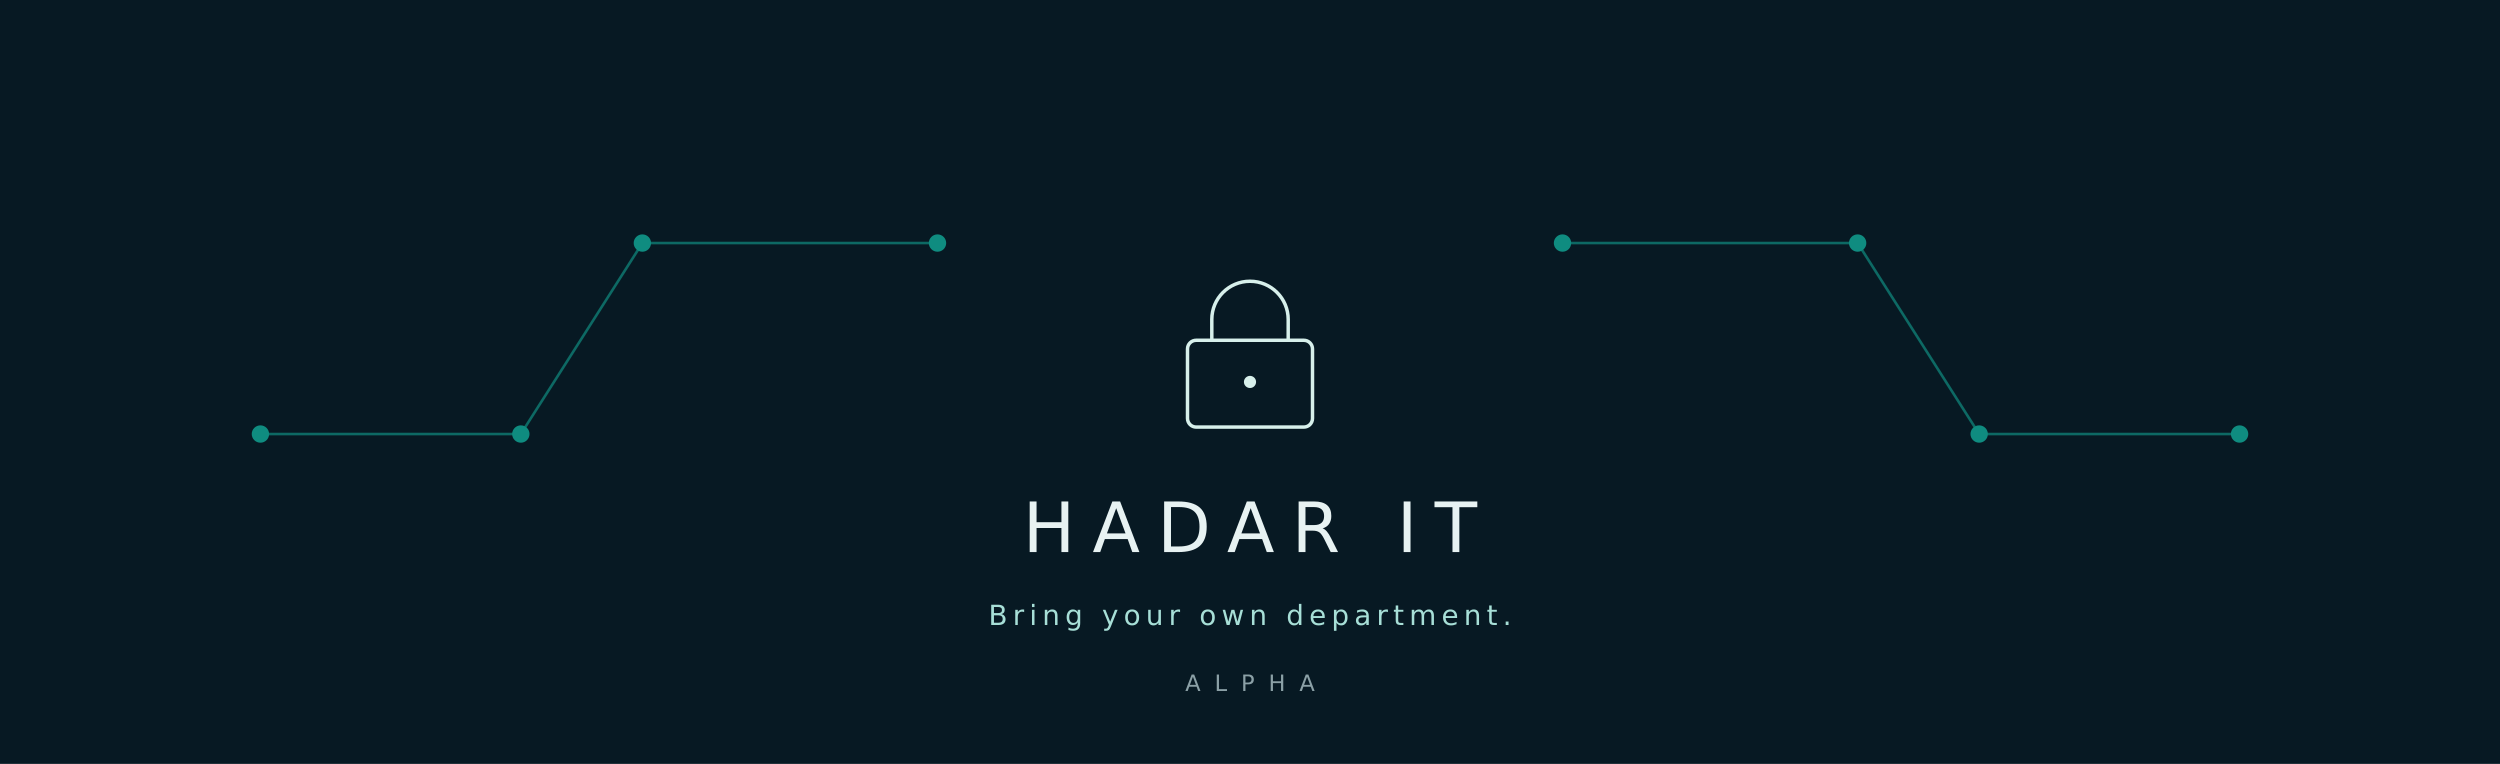
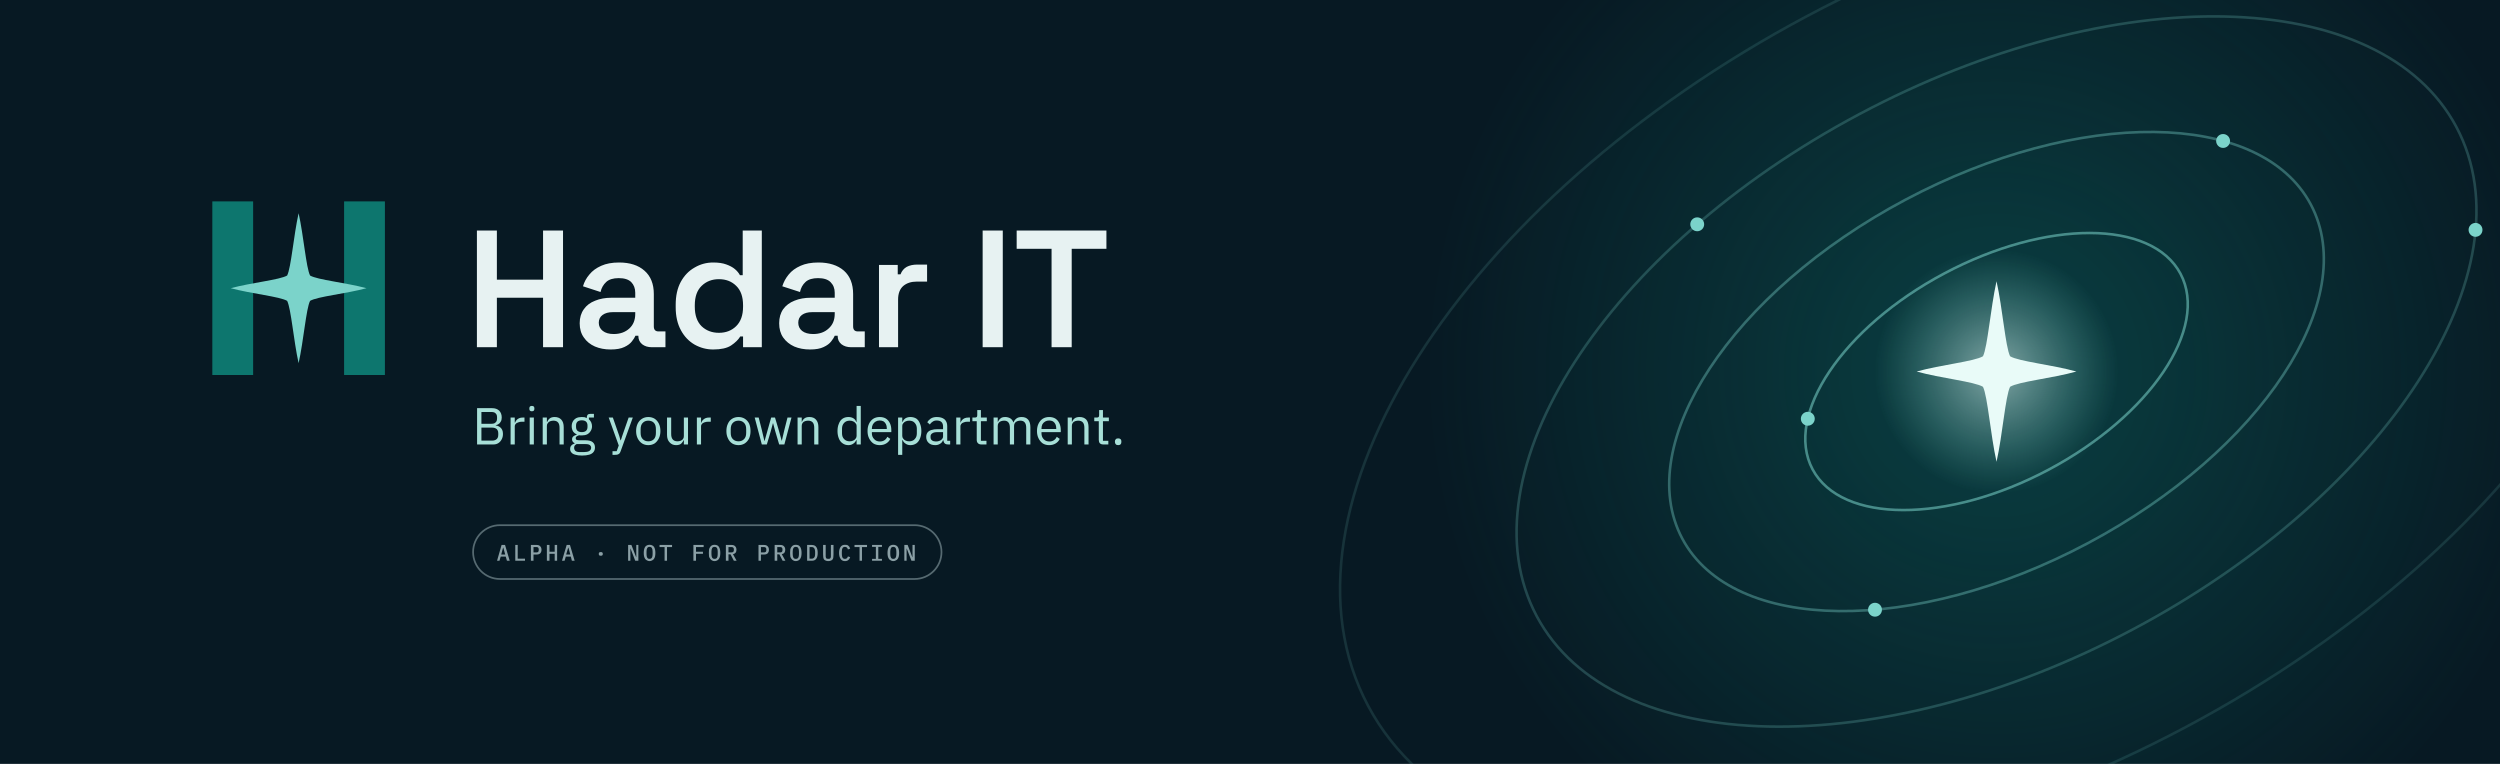
- <svg xmlns="http://www.w3.org/2000/svg" width="1440" height="440" viewBox="0 0 1440 440" role="img" aria-label="Hadar IT, alpha">
+ <svg xmlns="http://www.w3.org/2000/svg" width="1440" height="440" viewBox="0 0 1440 440" role="img" aria-labelledby="hadar-banner-title hadar-banner-desc">
+   <defs>
+     <radialGradient id="hb-glow" cx="1150" cy="214" r="330" gradientUnits="userSpaceOnUse">
+       <stop offset="0" stop-color="#0f8c80" stop-opacity=".34" />
+       <stop offset="1" stop-color="#0f8c80" stop-opacity="0" />
+     </radialGradient>
+     <radialGradient id="hb-core" cx="1150" cy="214" r="70" gradientUnits="userSpaceOnUse">
+       <stop offset="0" stop-color="#e9fbf8" stop-opacity=".55" />
+       <stop offset="1" stop-color="#7bd3ca" stop-opacity="0" />
+     </radialGradient>
+     <clipPath id="hb-clip">
+       <rect width="1440" height="440" />
+     </clipPath>
+   </defs>
  <rect width="1440" height="440" fill="#071923" />
-   <g fill="none" stroke="#0f8c80" stroke-width="1.5" opacity="0.7">
-     <path d="M150 250 h150 l70 -110 h170" />
-     <path d="M1290 250 h-150 l-70 -110 h-170" />
+   <g clip-path="url(#hb-clip)">
+     <rect width="1440" height="440" fill="url(#hb-glow)" />
+     <g fill="none" stroke="#7bd3ca" stroke-width="1.5">
+       <ellipse cx="1150" cy="214" rx="120" ry="64" transform="rotate(-28 1150 214)" stroke-opacity="0.55" />
+       <ellipse cx="1150" cy="214" rx="205" ry="112" transform="rotate(-28 1150 214)" stroke-opacity="0.38" />
+       <ellipse cx="1150" cy="214" rx="300" ry="168" transform="rotate(-28 1150 214)" stroke-opacity="0.24" />
+       <ellipse cx="1150" cy="214" rx="410" ry="232" transform="rotate(-28 1150 214)" stroke-opacity="0.14" />
+     </g>
+     <g fill="#7bd3ca">
+       <circle cx="1041.3" cy="241.2" r="4" />
+       <circle cx="1280.5" cy="81.2" r="4" />
+       <circle cx="1080" cy="351.2" r="4" />
+       <circle cx="1425.9" cy="132.4" r="4" />
+       <circle cx="977.6" cy="129.2" r="4" />
+       <circle cx="847.1" cy="464.9" r="4" />
+     </g>
+     <circle cx="1150" cy="214" r="70" fill="url(#hb-core)" />
+     <path d="M1196 214C1182.1 210.1 1162.7 208.2 1157.8 205.2C1155.1 199.6 1153.5 177.7 1150 162C1146.5 177.7 1144.9 199.6 1142.2 205.2C1137.3 208.2 1117.9 210.1 1104 214C1117.9 217.9 1137.3 219.8 1142.2 222.8C1144.9 228.4 1146.5 250.3 1150 266C1153.5 250.3 1155.1 228.4 1157.8 222.8C1162.7 219.8 1182.1 217.9 1196 214Z" fill="#e9fbf8" />
  </g>
-   <g fill="#0f8c80">
-     <circle cx="150" cy="250" r="5" />
-     <circle cx="300" cy="250" r="5" />
-     <circle cx="370" cy="140" r="5" />
-     <circle cx="540" cy="140" r="5" />
-     <circle cx="900" cy="140" r="5" />
-     <circle cx="1070" cy="140" r="5" />
-     <circle cx="1140" cy="250" r="5" />
-     <circle cx="1290" cy="250" r="5" />
-   </g>
-   <g fill="none" stroke="#d7f0eb" stroke-width="2" stroke-linejoin="round" stroke-linecap="round">
-     <rect x="684" y="196" width="72" height="50" rx="5" />
-     <path d="M698 196 v-12 a22 22 0 0 1 44 0 v12" />
-   </g>
-   <circle cx="720" cy="220" r="3.5" fill="#d7f0eb" />
-   <text x="720" y="318" text-anchor="middle" font-family="DejaVu Sans, sans-serif" font-size="40" letter-spacing="10" fill="#e7f2f2">HADAR IT</text>
-   <text x="720" y="360" text-anchor="middle" font-family="DejaVu Sans, sans-serif" font-size="16" letter-spacing="3" fill="#a7dfd7">Bring your own department.</text>
-   <text x="720" y="398" text-anchor="middle" font-family="DejaVu Sans, sans-serif" font-size="13" letter-spacing="8" fill="#8ba0a6">ALPHA</text>
+   <rect x="122.3" y="116" width="23.5" height="100" fill="#0d766e" />
+   <rect x="198.2" y="116" width="23.5" height="100" fill="#0d766e" />
+   <path d="M211.1 166C199.3 162.8 182.8 161.2 178.6 158.7C176.3 154.1 174.9 135.8 172 122.8C169.1 135.8 167.7 154.1 165.4 158.7C161.2 161.2 144.7 162.8 132.9 166C144.7 169.2 161.2 170.8 165.4 173.3C167.7 177.9 169.1 196.2 172 209.2C174.9 196.2 176.3 177.9 178.6 173.3C182.8 170.8 199.3 169.2 211.1 166Z" fill="#7bd3ca" />
+   <path d="M274.7 200V132.8H286.2V161.1H312.8V132.8H324.3V200H312.8V171.5H286.2V200ZM351.7 201.3Q346.7 201.3 342.7 199.6Q338.6 197.8 336.3 194.4Q333.9 191.1 333.9 186.2Q333.9 181.4 336.3 178.1Q338.6 174.8 342.8 173.2Q346.9 171.5 352.2 171.5H365.9V168.6Q365.9 164.9 363.6 162.5Q361.3 160.2 356.4 160.2Q351.6 160.2 349.2 162.4Q346.7 164.7 345.9 168.2L335.8 164.9Q336.9 161.1 339.5 158.1Q342 155 346.3 153.1Q350.5 151.2 356.6 151.2Q365.9 151.2 371.2 155.9Q376.6 160.6 376.6 169.4V188Q376.6 190.9 379.3 190.9H383.3V200H375.5Q372.1 200 369.9 198.3Q367.7 196.5 367.7 193.6V193.4H366Q365.5 194.7 364 196.6Q362.6 198.5 359.6 199.9Q356.7 201.3 351.7 201.3ZM353.5 192.4Q359 192.4 362.5 189.2Q365.9 186.1 365.9 180.8V179.8H352.9Q349.3 179.8 347.1 181.4Q344.9 183 344.9 185.9Q344.9 188.8 347.2 190.6Q349.5 192.4 353.5 192.4ZM410.8 201.3Q405.1 201.3 400.1 198.5Q395.1 195.6 392.2 190.2Q389.2 184.7 389.2 177V175.5Q389.2 167.8 392.1 162.4Q395.1 156.9 400.1 154.1Q405 151.2 410.8 151.2Q415.3 151.2 418.3 152.3Q421.4 153.4 423.3 155Q425.2 156.6 426.2 158.5H427.8V132.8H438.8V200H428V193.8H426.4Q424.7 196.6 421.1 199Q417.6 201.3 410.8 201.3ZM414.1 191.7Q420.1 191.7 424 187.9Q428 184 428 176.7V175.8Q428 168.5 424.1 164.7Q420.2 160.8 414.1 160.8Q408.1 160.8 404.1 164.7Q400.2 168.5 400.2 175.8V176.7Q400.2 184 404.1 187.9Q408.1 191.7 414.1 191.7ZM466.6 201.3Q461.5 201.3 457.5 199.6Q453.5 197.8 451.1 194.4Q448.8 191.1 448.8 186.2Q448.8 181.4 451.1 178.1Q453.5 174.8 457.6 173.2Q461.7 171.5 467 171.5H480.8V168.6Q480.8 164.9 478.4 162.5Q476.1 160.2 471.2 160.2Q466.4 160.2 464 162.4Q461.5 164.7 460.8 168.2L450.6 164.9Q451.8 161.1 454.3 158.1Q456.8 155 461.1 153.1Q465.3 151.2 471.4 151.2Q480.7 151.2 486.1 155.9Q491.4 160.6 491.4 169.4V188Q491.4 190.9 494.1 190.9H498.1V200H490.3Q486.9 200 484.7 198.3Q482.5 196.5 482.5 193.6V193.4H480.8Q480.3 194.7 478.8 196.6Q477.4 198.5 474.4 199.9Q471.5 201.3 466.6 201.3ZM468.4 192.4Q473.9 192.4 477.3 189.2Q480.8 186.1 480.8 180.8V179.8H467.7Q464.1 179.8 461.9 181.4Q459.8 183 459.8 185.9Q459.8 188.8 462 190.6Q464.3 192.4 468.4 192.4ZM506.3 200V152.6H517.1V158H518.7Q519.8 155.1 522.3 153.7Q524.8 152.4 528.3 152.4H534V162.2H528Q523.3 162.2 520.3 164.7Q517.3 167.3 517.3 172.6V200ZM566 200V132.8H577.6V200ZM605.7 200V143.3H585.6V132.8H637.3V143.3H617.3V200Z" fill="#e7f2f2" />
+   <path d="M274.8 256V235.1H283.4Q286 235.1 287.5 236.5Q289 238 289 240.5Q289 242 288.4 242.9Q287.9 243.9 287.1 244.3Q286.3 244.8 285.6 244.9V245.1Q286.2 245.1 286.9 245.4Q287.6 245.7 288.2 246.2Q288.9 246.8 289.3 247.7Q289.7 248.6 289.7 249.9Q289.7 251.7 289 253Q288.3 254.4 287.1 255.2Q285.9 256 284.3 256ZM277.3 246.3V253.8H283.5Q284.6 253.8 285.4 253.4Q286.2 253 286.6 252.3Q287 251.6 287 250.5V249.5Q287 248.5 286.6 247.8Q286.2 247 285.4 246.7Q284.6 246.3 283.5 246.3ZM277.3 237.3V244.1H283.1Q284.1 244.1 284.8 243.8Q285.5 243.4 285.9 242.8Q286.3 242.1 286.3 241.2V240.2Q286.3 239.3 285.9 238.6Q285.5 238 284.8 237.6Q284.1 237.3 283.1 237.3ZM296.5 256H294.1V240.5H296.5V243.4H296.7Q297 242.6 297.5 242Q298.1 241.3 299 240.9Q299.9 240.5 301.2 240.5H302.1V242.9H300.7Q299.4 242.9 298.5 243.3Q297.5 243.6 297 244.2Q296.5 244.8 296.5 245.5ZM306.3 236.9Q305.6 236.9 305.2 236.5Q304.9 236.1 304.9 235.5V235.2Q304.9 234.6 305.2 234.2Q305.6 233.8 306.3 233.8Q307.1 233.8 307.5 234.2Q307.8 234.6 307.8 235.2V235.5Q307.8 236.1 307.5 236.5Q307.1 236.9 306.3 236.9ZM305.1 256V240.5H307.5V256ZM315 256H312.6V240.5H315V243H315.2Q315.7 241.7 316.8 240.9Q317.8 240.2 319.5 240.2Q321.9 240.2 323.3 241.7Q324.7 243.2 324.7 246.1V256H322.3V246.5Q322.3 244.4 321.5 243.4Q320.6 242.3 318.8 242.3Q317.9 242.3 317 242.6Q316.1 242.9 315.6 243.6Q315 244.3 315 245.3ZM342.7 257.7Q342.7 259.3 341.9 260.3Q341.1 261.4 339.4 261.9Q337.7 262.4 335.2 262.4Q332.8 262.4 331.3 261.9Q329.8 261.5 329.1 260.6Q328.4 259.8 328.4 258.6Q328.4 257.3 329.1 256.6Q329.8 255.8 330.9 255.6V255.2Q330.2 254.9 329.9 254.4Q329.5 253.8 329.5 253.1Q329.5 251.9 330.3 251.3Q331 250.7 332.2 250.4V250.2Q330.8 249.6 330 248.4Q329.3 247.1 329.3 245.5Q329.3 243.9 330 242.7Q330.7 241.5 332 240.8Q333.3 240.2 335.1 240.2Q335.9 240.2 336.7 240.3Q337.4 240.5 338 240.8V240.5Q338 239.6 338.4 239Q338.9 238.4 339.8 238.4H342.1V240.5H339.2V241.5Q340 242.2 340.5 243.2Q341 244.3 341 245.5Q341 247.1 340.2 248.3Q339.5 249.5 338.2 250.2Q336.9 250.8 335.1 250.8Q334.7 250.8 334.3 250.8Q333.9 250.8 333.6 250.7Q332.9 250.9 332.2 251.3Q331.6 251.7 331.6 252.4Q331.6 253.1 332.2 253.4Q332.9 253.6 333.9 253.6H337.2Q340.1 253.6 341.4 254.7Q342.7 255.8 342.7 257.7ZM340.5 257.9Q340.5 257 339.8 256.4Q339.1 255.8 337.3 255.8H332.1Q331.4 256.2 331 256.7Q330.7 257.2 330.7 257.9Q330.7 259 331.4 259.7Q332.2 260.4 334 260.4H336.3Q338.3 260.4 339.4 259.8Q340.5 259.1 340.5 257.9ZM335.1 248.9Q336.6 248.9 337.5 248.2Q338.4 247.4 338.4 245.9V245.1Q338.4 243.6 337.5 242.8Q336.6 242.1 335.1 242.1Q333.6 242.1 332.7 242.8Q331.8 243.6 331.8 245.1V245.9Q331.8 247.4 332.7 248.2Q333.6 248.9 335.1 248.9ZM358.4 251.1 362.1 240.5H364.5L357.6 259.6Q357.3 260.5 356.9 261.1Q356.4 261.6 355.8 261.8Q355.1 262 354 262H352.8V259.9H355.2L356.4 256.6L350.6 240.5H353L356.7 251.1L357.4 253.6H357.6ZM373.4 256.4Q371.4 256.4 369.8 255.4Q368.2 254.3 367.3 252.5Q366.4 250.7 366.4 248.3Q366.4 245.8 367.3 244Q368.2 242.2 369.8 241.2Q371.4 240.2 373.4 240.2Q375.5 240.2 377.1 241.2Q378.6 242.2 379.5 244Q380.4 245.8 380.4 248.3Q380.4 250.7 379.5 252.5Q378.6 254.3 377.1 255.4Q375.5 256.4 373.4 256.4ZM373.4 254.2Q375.4 254.2 376.6 253Q377.8 251.8 377.8 249.4V247.2Q377.8 244.7 376.6 243.5Q375.4 242.3 373.4 242.3Q371.5 242.3 370.3 243.5Q369 244.7 369 247.2V249.4Q369 251.8 370.3 253Q371.5 254.2 373.4 254.2ZM393.9 256V253.5H393.8Q393.3 254.6 392.4 255.5Q391.4 256.4 389.4 256.4Q387.1 256.4 385.7 254.8Q384.2 253.3 384.2 250.4V240.5H386.6V250Q386.6 252.1 387.5 253.1Q388.4 254.2 390.2 254.2Q391.1 254.2 392 253.9Q392.8 253.6 393.4 252.9Q393.9 252.2 393.9 251.2V240.5H396.3V256ZM403.8 256H401.4V240.5H403.8V243.4H404Q404.2 242.6 404.8 242Q405.4 241.3 406.3 240.9Q407.2 240.5 408.4 240.5H409.4V242.9H408Q406.7 242.9 405.7 243.3Q404.8 243.6 404.3 244.2Q403.8 244.8 403.8 245.5ZM425.4 256.4Q423.3 256.4 421.7 255.4Q420.1 254.3 419.3 252.5Q418.4 250.7 418.4 248.3Q418.4 245.8 419.3 244Q420.1 242.2 421.7 241.2Q423.3 240.2 425.4 240.2Q427.4 240.2 429 241.2Q430.6 242.2 431.5 244Q432.3 245.8 432.3 248.3Q432.3 250.7 431.5 252.5Q430.6 254.3 429 255.4Q427.4 256.4 425.4 256.4ZM425.4 254.2Q427.3 254.2 428.5 253Q429.8 251.8 429.8 249.4V247.2Q429.8 244.7 428.5 243.5Q427.3 242.3 425.4 242.3Q423.4 242.3 422.2 243.5Q420.9 244.7 420.9 247.2V249.4Q420.9 251.8 422.2 253Q423.4 254.2 425.4 254.2ZM438.8 256 434.7 240.5H437L438.7 247.2L440.3 254H440.4L442.3 247.2L444.2 240.5H446.4L448.4 247.2L450.3 254H450.3L451.9 247.2L453.6 240.5H455.9L451.8 256H448.8L446.6 248.6L445.3 243.8H445.2L443.9 248.6L441.7 256ZM461.8 256H459.4V240.5H461.8V243H461.9Q462.4 241.7 463.5 240.9Q464.5 240.2 466.2 240.2Q468.7 240.2 470 241.7Q471.4 243.2 471.4 246.1V256H469V246.5Q469 244.4 468.2 243.4Q467.3 242.3 465.5 242.3Q464.6 242.3 463.7 242.6Q462.8 242.9 462.3 243.6Q461.8 244.3 461.8 245.3ZM493.4 256V253.5H493.2Q492.6 254.9 491.4 255.6Q490.3 256.4 488.7 256.4Q486.8 256.4 485.4 255.4Q483.9 254.4 483.2 252.6Q482.4 250.7 482.4 248.3Q482.4 245.8 483.2 244Q483.9 242.1 485.4 241.1Q486.8 240.2 488.7 240.2Q490.3 240.2 491.5 240.9Q492.7 241.6 493.2 243H493.4V233.8H495.8V256ZM489.4 254.2Q490.5 254.2 491.4 253.8Q492.3 253.4 492.8 252.7Q493.4 252 493.4 251.1V245.3Q493.4 244.4 492.8 243.8Q492.3 243.1 491.4 242.7Q490.5 242.3 489.4 242.3Q487.4 242.3 486.2 243.6Q485 244.9 485 246.9V249.6Q485 251.7 486.2 252.9Q487.4 254.2 489.4 254.2ZM506.7 256.4Q504.6 256.4 503 255.4Q501.5 254.3 500.6 252.5Q499.7 250.7 499.7 248.3Q499.7 245.8 500.6 244Q501.5 242.2 503 241.2Q504.6 240.2 506.7 240.2Q508.8 240.2 510.3 241.1Q511.8 242.1 512.6 243.8Q513.4 245.5 513.4 247.7V248.9H502.2V249.6Q502.2 251.6 503.5 252.9Q504.7 254.3 506.8 254.3Q508.3 254.3 509.4 253.6Q510.5 252.9 511.1 251.6L512.8 252.8Q512.1 254.4 510.5 255.4Q508.9 256.4 506.7 256.4ZM506.7 242.2Q505.4 242.2 504.4 242.8Q503.4 243.4 502.8 244.4Q502.2 245.5 502.2 246.8V247.1H510.8V246.7Q510.8 245.3 510.3 244.3Q509.8 243.3 508.9 242.7Q507.9 242.2 506.7 242.2ZM517.3 262V240.5H519.7V243H519.9Q520.5 241.6 521.6 240.9Q522.8 240.2 524.4 240.2Q526.3 240.2 527.8 241.1Q529.2 242.1 529.9 244Q530.7 245.8 530.7 248.3Q530.7 250.7 529.9 252.6Q529.2 254.4 527.8 255.4Q526.3 256.4 524.4 256.4Q522.8 256.4 521.7 255.6Q520.5 254.9 519.9 253.5H519.7V262ZM523.7 254.2Q525.8 254.2 526.9 252.9Q528.1 251.7 528.1 249.6V246.9Q528.1 244.9 526.9 243.6Q525.8 242.3 523.7 242.3Q522.6 242.3 521.7 242.7Q520.8 243.1 520.3 243.8Q519.7 244.4 519.7 245.3V251.1Q519.7 252 520.3 252.7Q520.8 253.4 521.7 253.8Q522.6 254.2 523.7 254.2ZM547.3 256H546Q545 256 544.4 255.6Q543.8 255.2 543.6 254.5Q543.3 253.8 543.3 252.8V252.6L544.2 253.5H543.2Q542.7 254.9 541.5 255.6Q540.3 256.4 538.7 256.4Q536.2 256.4 534.9 255.1Q533.5 253.8 533.5 251.7Q533.5 250.2 534.2 249.2Q534.9 248.2 536.4 247.7Q537.9 247.2 540.1 247.2H543.2V245.6Q543.2 244 542.3 243.1Q541.4 242.2 539.5 242.2Q538.1 242.2 537.2 242.9Q536.2 243.5 535.6 244.5L534.1 243.2Q534.8 242 536.1 241.1Q537.5 240.2 539.6 240.2Q542.4 240.2 544 241.5Q545.6 242.9 545.6 245.4V253.9H547.3ZM543.2 248.9H540Q537.9 248.9 537 249.6Q536 250.2 536 251.3V251.9Q536 253.1 536.9 253.7Q537.7 254.3 539.1 254.3Q540.3 254.3 541.2 253.9Q542.1 253.6 542.6 252.9Q543.2 252.3 543.2 251.5ZM553.2 256H550.8V240.5H553.2V243.4H553.3Q553.6 242.6 554.1 242Q554.7 241.3 555.6 240.9Q556.5 240.5 557.8 240.5H558.7V242.9H557.3Q556 242.9 555.1 243.3Q554.1 243.6 553.7 244.2Q553.2 244.8 553.2 245.5ZM568.2 256H565.2Q564 256 563.3 255.3Q562.6 254.6 562.6 253.4V242.6H560.1V240.5H561.5Q562.3 240.5 562.6 240.2Q562.9 239.9 562.9 239.1V236.2H565V240.5H568.4V242.6H565V253.9H568.2ZM574.7 256H572.3V240.5H574.7V243H574.8Q575.3 241.8 576.3 241Q577.2 240.2 579 240.2Q580.5 240.2 581.8 240.9Q583.1 241.6 583.7 243.3H583.8Q584.2 242.1 585.4 241.1Q586.5 240.2 588.5 240.2Q590.9 240.2 592.2 241.7Q593.5 243.2 593.5 246.1V256H591.1V246.5Q591.1 244.4 590.3 243.4Q589.5 242.3 587.7 242.3Q586.8 242.3 586 242.6Q585.1 242.9 584.6 243.6Q584.1 244.3 584.1 245.3V256H581.7V246.5Q581.7 244.4 580.9 243.4Q580.1 242.3 578.4 242.3Q577.5 242.3 576.6 242.6Q575.7 242.9 575.2 243.6Q574.7 244.3 574.7 245.3ZM604.3 256.4Q602.2 256.4 600.6 255.4Q599.1 254.3 598.2 252.5Q597.3 250.7 597.3 248.3Q597.3 245.8 598.2 244Q599.1 242.2 600.6 241.2Q602.2 240.2 604.3 240.2Q606.4 240.2 607.9 241.1Q609.4 242.1 610.2 243.8Q611 245.5 611 247.7V248.9H599.9V249.6Q599.9 251.6 601.1 252.9Q602.3 254.3 604.5 254.3Q605.9 254.3 607 253.6Q608.1 252.9 608.7 251.6L610.4 252.8Q609.7 254.4 608.1 255.4Q606.5 256.4 604.3 256.4ZM604.3 242.2Q603 242.2 602 242.8Q601 243.4 600.4 244.4Q599.9 245.5 599.9 246.8V247.1H608.4V246.7Q608.4 245.3 607.9 244.3Q607.4 243.3 606.5 242.7Q605.5 242.2 604.3 242.2ZM617.4 256H615V240.5H617.4V243H617.5Q618 241.7 619.1 240.9Q620.1 240.2 621.9 240.2Q624.3 240.2 625.7 241.7Q627 243.2 627 246.1V256H624.6V246.5Q624.6 244.4 623.8 243.4Q622.9 242.3 621.1 242.3Q620.2 242.3 619.3 242.6Q618.4 242.9 617.9 243.6Q617.4 244.3 617.4 245.3ZM638.4 256H635.4Q634.2 256 633.5 255.3Q632.9 254.6 632.9 253.4V242.6H630.3V240.5H631.8Q632.5 240.5 632.8 240.2Q633.1 239.9 633.1 239.1V236.2H635.3V240.5H638.7V242.6H635.3V253.9H638.4ZM644.1 256.4Q643.1 256.4 642.7 255.9Q642.2 255.4 642.2 254.6V254.2Q642.2 253.4 642.7 253Q643.1 252.5 644.1 252.5Q645 252.5 645.5 253Q645.9 253.4 645.9 254.2V254.6Q645.9 255.4 645.5 255.9Q645 256.4 644.1 256.4Z" fill="#a7dfd7" />
+   <rect x="272.5" y="302.5" width="269.8" height="31" rx="15.5" fill="none" stroke="#8ba0a6" stroke-opacity=".6" />
+   <path d="M292 323 291.3 320.6H288.4L287.7 323H286.3L288.9 313.9H290.9L293.6 323ZM289.9 315.4H289.8L288.7 319.4H291ZM296.8 323V313.9H298.2V321.8H302.4V323ZM305.8 323V313.9H309.2Q310.5 313.9 311.2 314.7Q311.9 315.4 311.9 316.7Q311.9 317.9 311.2 318.7Q310.5 319.4 309.2 319.4H307.3V323ZM307.3 318.2H309Q310.3 318.2 310.3 316.9V316.4Q310.3 315.1 309 315.1H307.3ZM319.5 319H316.5V323H315V313.9H316.5V317.8H319.5V313.9H320.9V323H319.5ZM329.4 323 328.8 320.6H325.9L325.2 323H323.7L326.4 313.9H328.3L331 323ZM327.4 315.4H327.3L326.1 319.4H328.5ZM346.1 320.1Q345.4 320.1 345.2 319.9Q344.9 319.6 344.9 319.2V318.9Q344.9 318.5 345.2 318.2Q345.4 318 346.1 318Q346.7 318 346.9 318.2Q347.2 318.5 347.2 318.9V319.2Q347.2 319.6 346.9 319.9Q346.7 320.1 346.1 320.1ZM363.2 316H363.1V323H361.8V313.9H363.7L366.4 320.9H366.5V313.9H367.7V323H365.9ZM374.1 323.2Q373.3 323.2 372.7 322.8Q372 322.5 371.6 321.9Q371.2 321.3 371 320.5Q370.8 319.6 370.8 318.5Q370.8 317.4 371 316.5Q371.2 315.6 371.6 315Q372 314.4 372.7 314.1Q373.3 313.8 374.1 313.8Q375 313.8 375.6 314.1Q376.3 314.4 376.7 315Q377.1 315.6 377.3 316.5Q377.5 317.4 377.5 318.5Q377.5 319.6 377.3 320.5Q377.1 321.3 376.7 321.9Q376.3 322.5 375.6 322.8Q375 323.2 374.1 323.2ZM374.1 321.9Q375.1 321.9 375.5 321.2Q375.9 320.5 375.9 319.2V317.7Q375.9 316.4 375.5 315.7Q375.1 315 374.1 315Q373.2 315 372.8 315.7Q372.4 316.4 372.4 317.7V319.2Q372.4 320.5 372.8 321.2Q373.2 321.9 374.1 321.9ZM384.2 315.1V323H382.8V315.1H379.9V313.9H387.1V315.1ZM399.4 323V313.9H405.3V315.1H400.9V317.8H404.9V319H400.9V323ZM411.6 323.2Q410.7 323.2 410.1 322.8Q409.5 322.5 409.1 321.9Q408.6 321.3 408.4 320.5Q408.3 319.6 408.3 318.5Q408.3 317.4 408.4 316.5Q408.6 315.6 409.1 315Q409.5 314.4 410.1 314.1Q410.7 313.8 411.6 313.8Q412.4 313.8 413.1 314.1Q413.7 314.4 414.1 315Q414.5 315.6 414.7 316.5Q414.9 317.4 414.9 318.5Q414.9 319.6 414.7 320.5Q414.5 321.3 414.1 321.9Q413.7 322.5 413.1 322.8Q412.4 323.2 411.6 323.2ZM411.6 321.9Q412.6 321.9 413 321.2Q413.4 320.5 413.4 319.2V317.7Q413.4 316.4 413 315.7Q412.6 315 411.6 315Q410.6 315 410.2 315.7Q409.8 316.4 409.8 317.7V319.2Q409.8 320.5 410.2 321.2Q410.6 321.9 411.6 321.9ZM419.6 323H418.1V313.9H421.5Q422.8 313.9 423.5 314.7Q424.2 315.4 424.2 316.7Q424.2 317.7 423.7 318.4Q423.2 319 422.2 319.2L424.3 323H422.7L420.8 319.3H419.6ZM421.3 318.2Q422.7 318.2 422.7 316.9V316.4Q422.7 315.1 421.3 315.1H419.6V318.2ZM436.9 323V313.9H440.2Q441.5 313.9 442.2 314.7Q442.9 315.4 442.9 316.7Q442.9 317.9 442.2 318.7Q441.5 319.4 440.2 319.4H438.3V323ZM438.3 318.2H440Q441.4 318.2 441.4 316.9V316.4Q441.4 315.1 440 315.1H438.3ZM447.7 323H446.2V313.9H449.6Q450.9 313.9 451.6 314.7Q452.3 315.4 452.3 316.7Q452.3 317.7 451.8 318.4Q451.3 319 450.3 319.2L452.4 323H450.8L448.9 319.3H447.7ZM449.4 318.2Q450.7 318.2 450.7 316.9V316.4Q450.7 315.1 449.4 315.1H447.7V318.2ZM458.4 323.2Q457.5 323.2 456.9 322.8Q456.3 322.5 455.9 321.9Q455.4 321.3 455.2 320.5Q455.1 319.6 455.1 318.5Q455.1 317.4 455.2 316.5Q455.4 315.6 455.9 315Q456.3 314.4 456.9 314.1Q457.5 313.8 458.4 313.8Q459.2 313.8 459.9 314.1Q460.5 314.4 460.9 315Q461.3 315.6 461.5 316.5Q461.7 317.4 461.7 318.5Q461.7 319.6 461.5 320.5Q461.3 321.3 460.9 321.9Q460.5 322.5 459.9 322.8Q459.2 323.2 458.4 323.2ZM458.4 321.9Q459.4 321.9 459.8 321.2Q460.2 320.5 460.2 319.2V317.7Q460.2 316.4 459.8 315.7Q459.4 315 458.4 315Q457.4 315 457 315.7Q456.6 316.4 456.6 317.7V319.2Q456.6 320.5 457 321.2Q457.4 321.9 458.4 321.9ZM464.9 313.9H467.6Q469.4 313.9 470.2 315.1Q471 316.2 471 318.5Q471 320.7 470.2 321.8Q469.4 323 467.6 323H464.9ZM467.5 321.8Q468.5 321.8 469 321.1Q469.5 320.5 469.5 319.2V317.7Q469.5 316.5 469 315.8Q468.5 315.1 467.5 315.1H466.3V321.8ZM475.6 313.9V319.5Q475.6 320.1 475.6 320.5Q475.6 321 475.8 321.3Q475.9 321.6 476.2 321.8Q476.6 321.9 477.1 321.9Q477.6 321.9 478 321.8Q478.3 321.6 478.4 321.3Q478.6 321 478.6 320.5Q478.6 320.1 478.6 319.5V313.9H480.1V319.2Q480.1 320.2 480 321Q479.9 321.7 479.6 322.2Q479.2 322.7 478.6 322.9Q478 323.2 477.1 323.2Q476.2 323.2 475.6 322.9Q475 322.7 474.6 322.2Q474.3 321.7 474.2 321Q474.1 320.2 474.1 319.2V313.9ZM486.7 323.2Q485 323.2 484.2 321.9Q483.3 320.7 483.3 318.5Q483.3 316.2 484.2 315Q485 313.8 486.7 313.8Q487.4 313.8 487.9 313.9Q488.4 314.1 488.7 314.4Q489.1 314.7 489.3 315.1Q489.5 315.6 489.7 316L488.4 316.5Q488.3 316.1 488.2 315.9Q488 315.6 487.8 315.4Q487.6 315.2 487.4 315.1Q487.1 315 486.7 315Q485.7 315 485.3 315.7Q484.9 316.4 484.9 317.7V319.2Q484.9 320.5 485.3 321.2Q485.7 321.9 486.7 321.9Q487.1 321.9 487.4 321.8Q487.6 321.7 487.8 321.5Q488 321.3 488.2 321Q488.3 320.8 488.4 320.5L489.7 320.9Q489.5 321.4 489.3 321.8Q489.1 322.2 488.7 322.5Q488.4 322.8 487.9 323Q487.4 323.2 486.7 323.2ZM496.5 315.1V323H495.1V315.1H492.2V313.9H499.4V315.1ZM502.3 323V321.9H504.5V315H502.3V313.9H508V315H505.9V321.9H508V323ZM514.5 323.2Q513.7 323.2 513.1 322.8Q512.4 322.5 512 321.9Q511.6 321.3 511.4 320.5Q511.2 319.6 511.2 318.5Q511.2 317.4 511.4 316.5Q511.6 315.6 512 315Q512.4 314.4 513.1 314.1Q513.7 313.8 514.5 313.8Q515.4 313.8 516 314.1Q516.7 314.4 517.1 315Q517.5 315.6 517.7 316.5Q517.9 317.4 517.9 318.5Q517.9 319.6 517.7 320.5Q517.5 321.3 517.1 321.9Q516.7 322.5 516 322.8Q515.4 323.2 514.5 323.2ZM514.5 321.9Q515.5 321.9 515.9 321.2Q516.3 320.5 516.3 319.2V317.7Q516.3 316.4 515.9 315.7Q515.5 315 514.5 315Q513.6 315 513.2 315.7Q512.8 316.4 512.8 317.7V319.2Q512.8 320.5 513.2 321.2Q513.6 321.9 514.5 321.9ZM522.3 316H522.2V323H520.9V313.9H522.8L525.5 320.9H525.6V313.9H526.9V323H525Z" fill="#8ba0a6" />
</svg>
